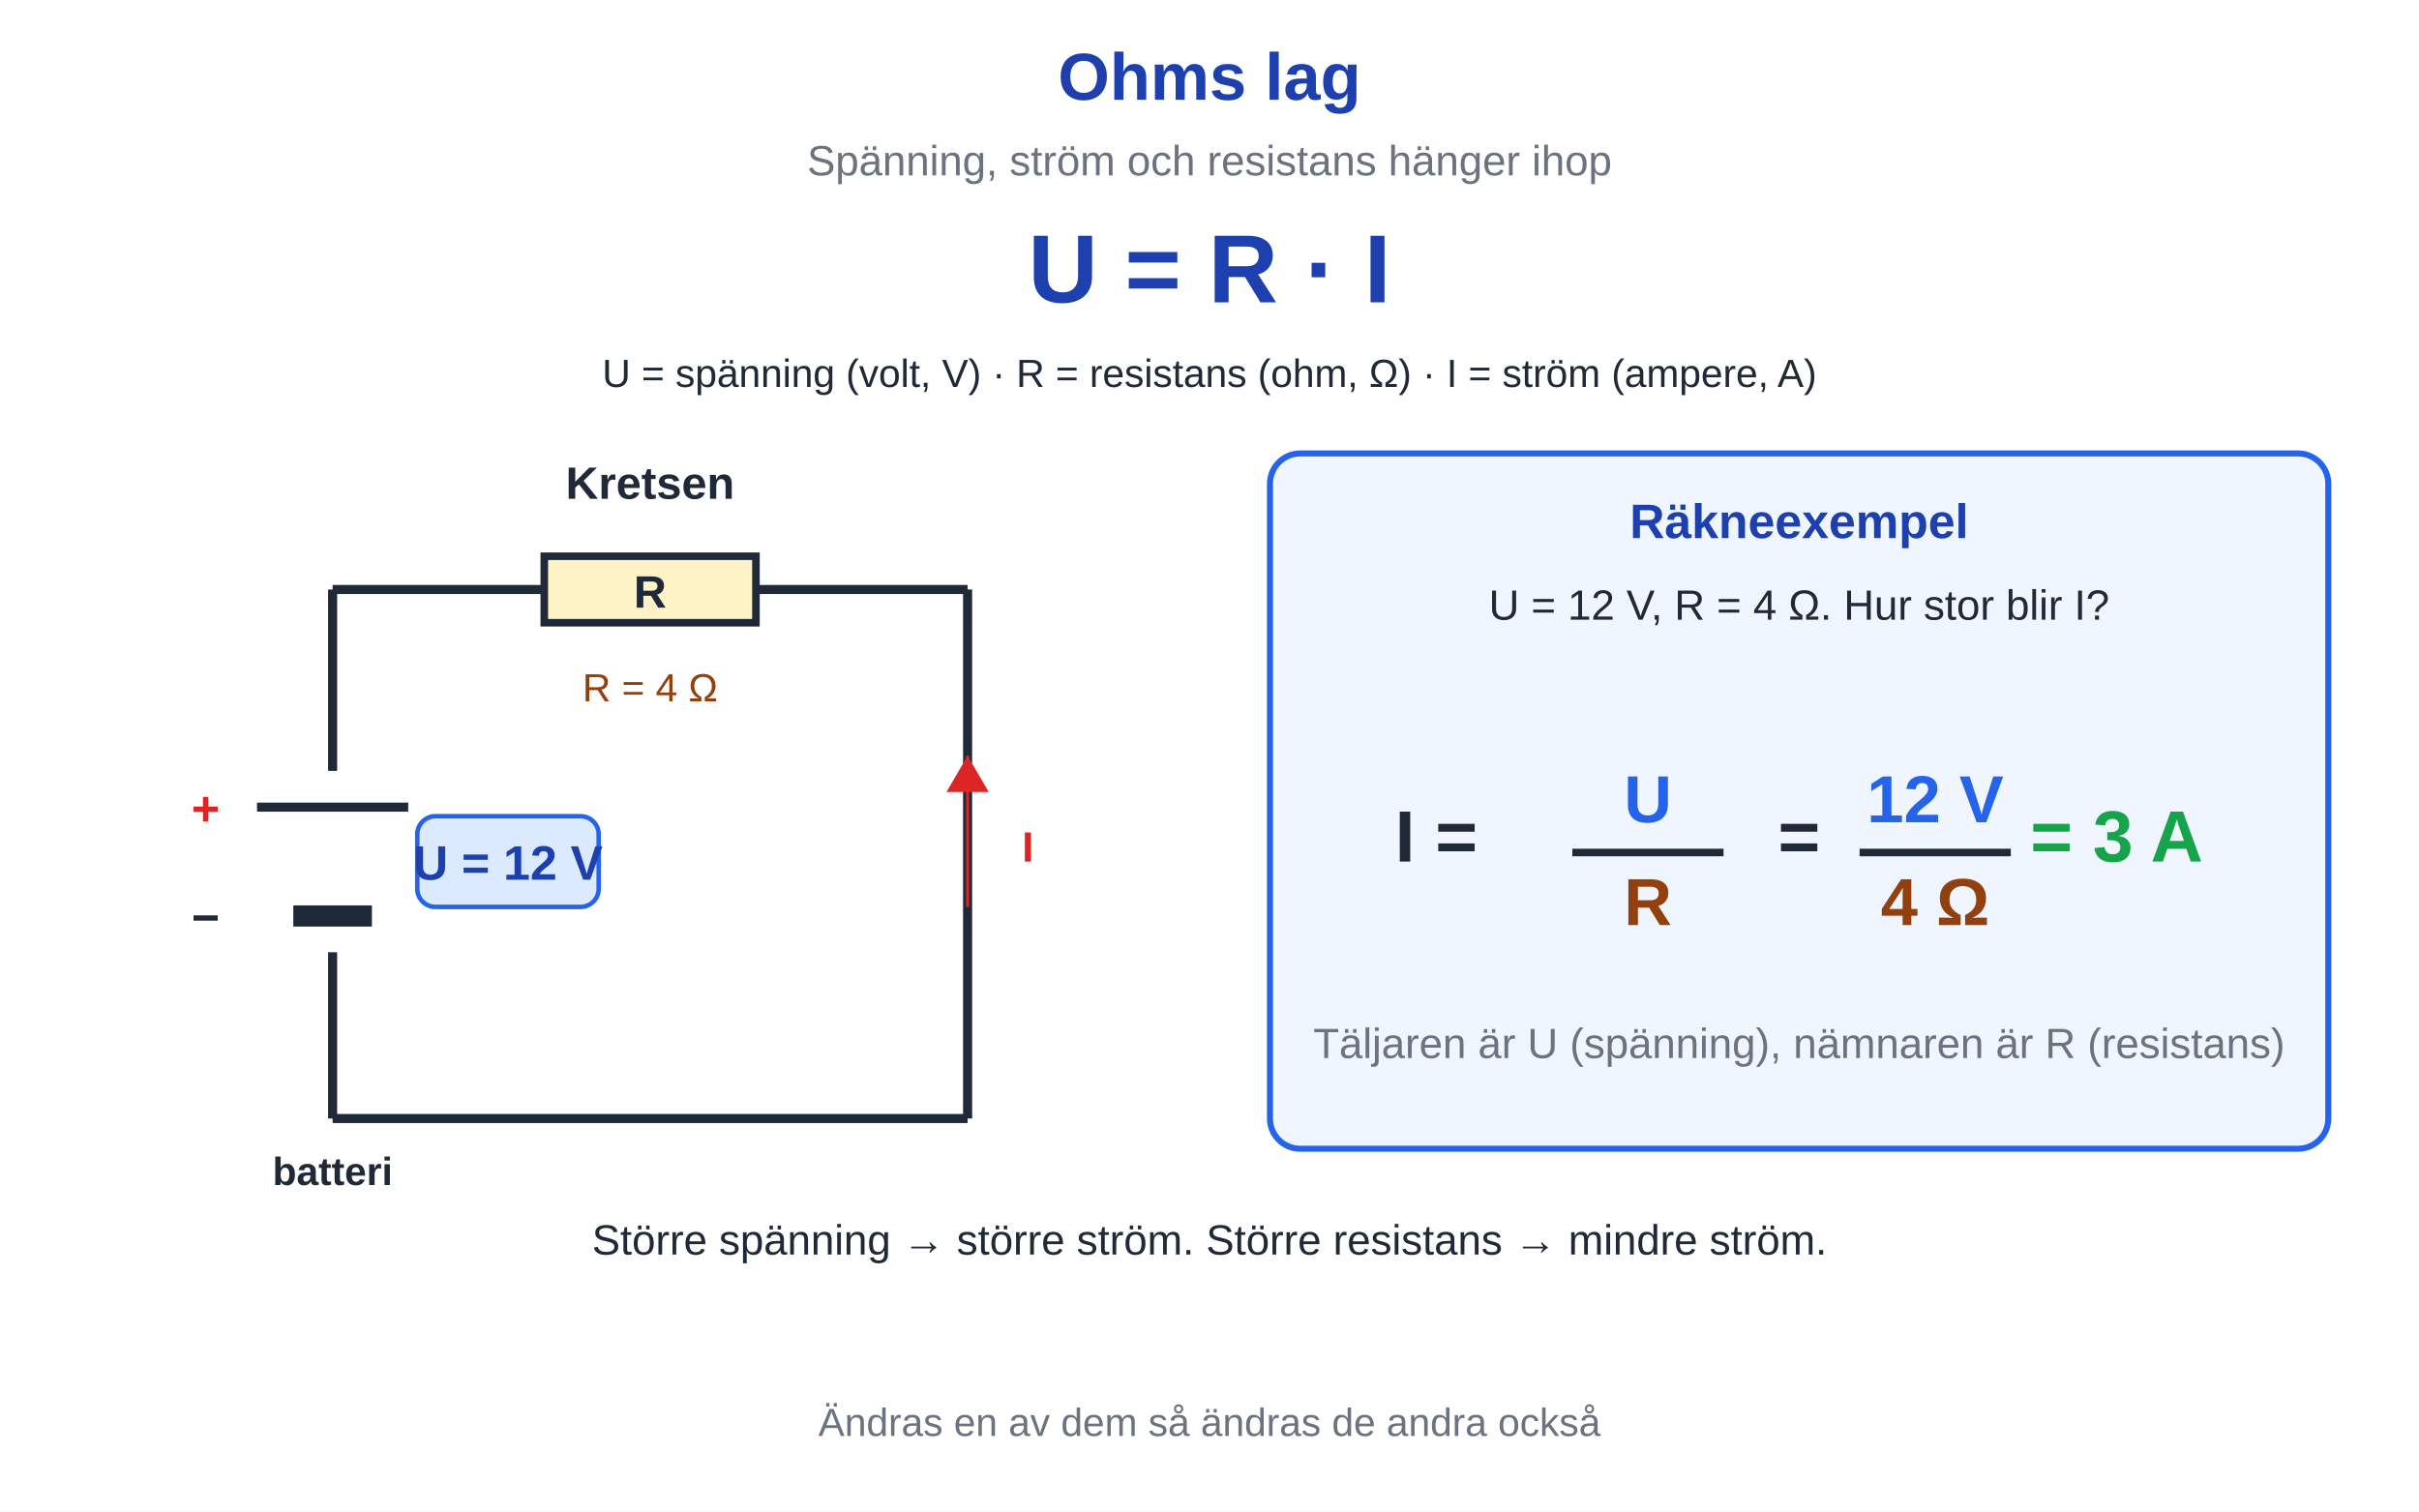
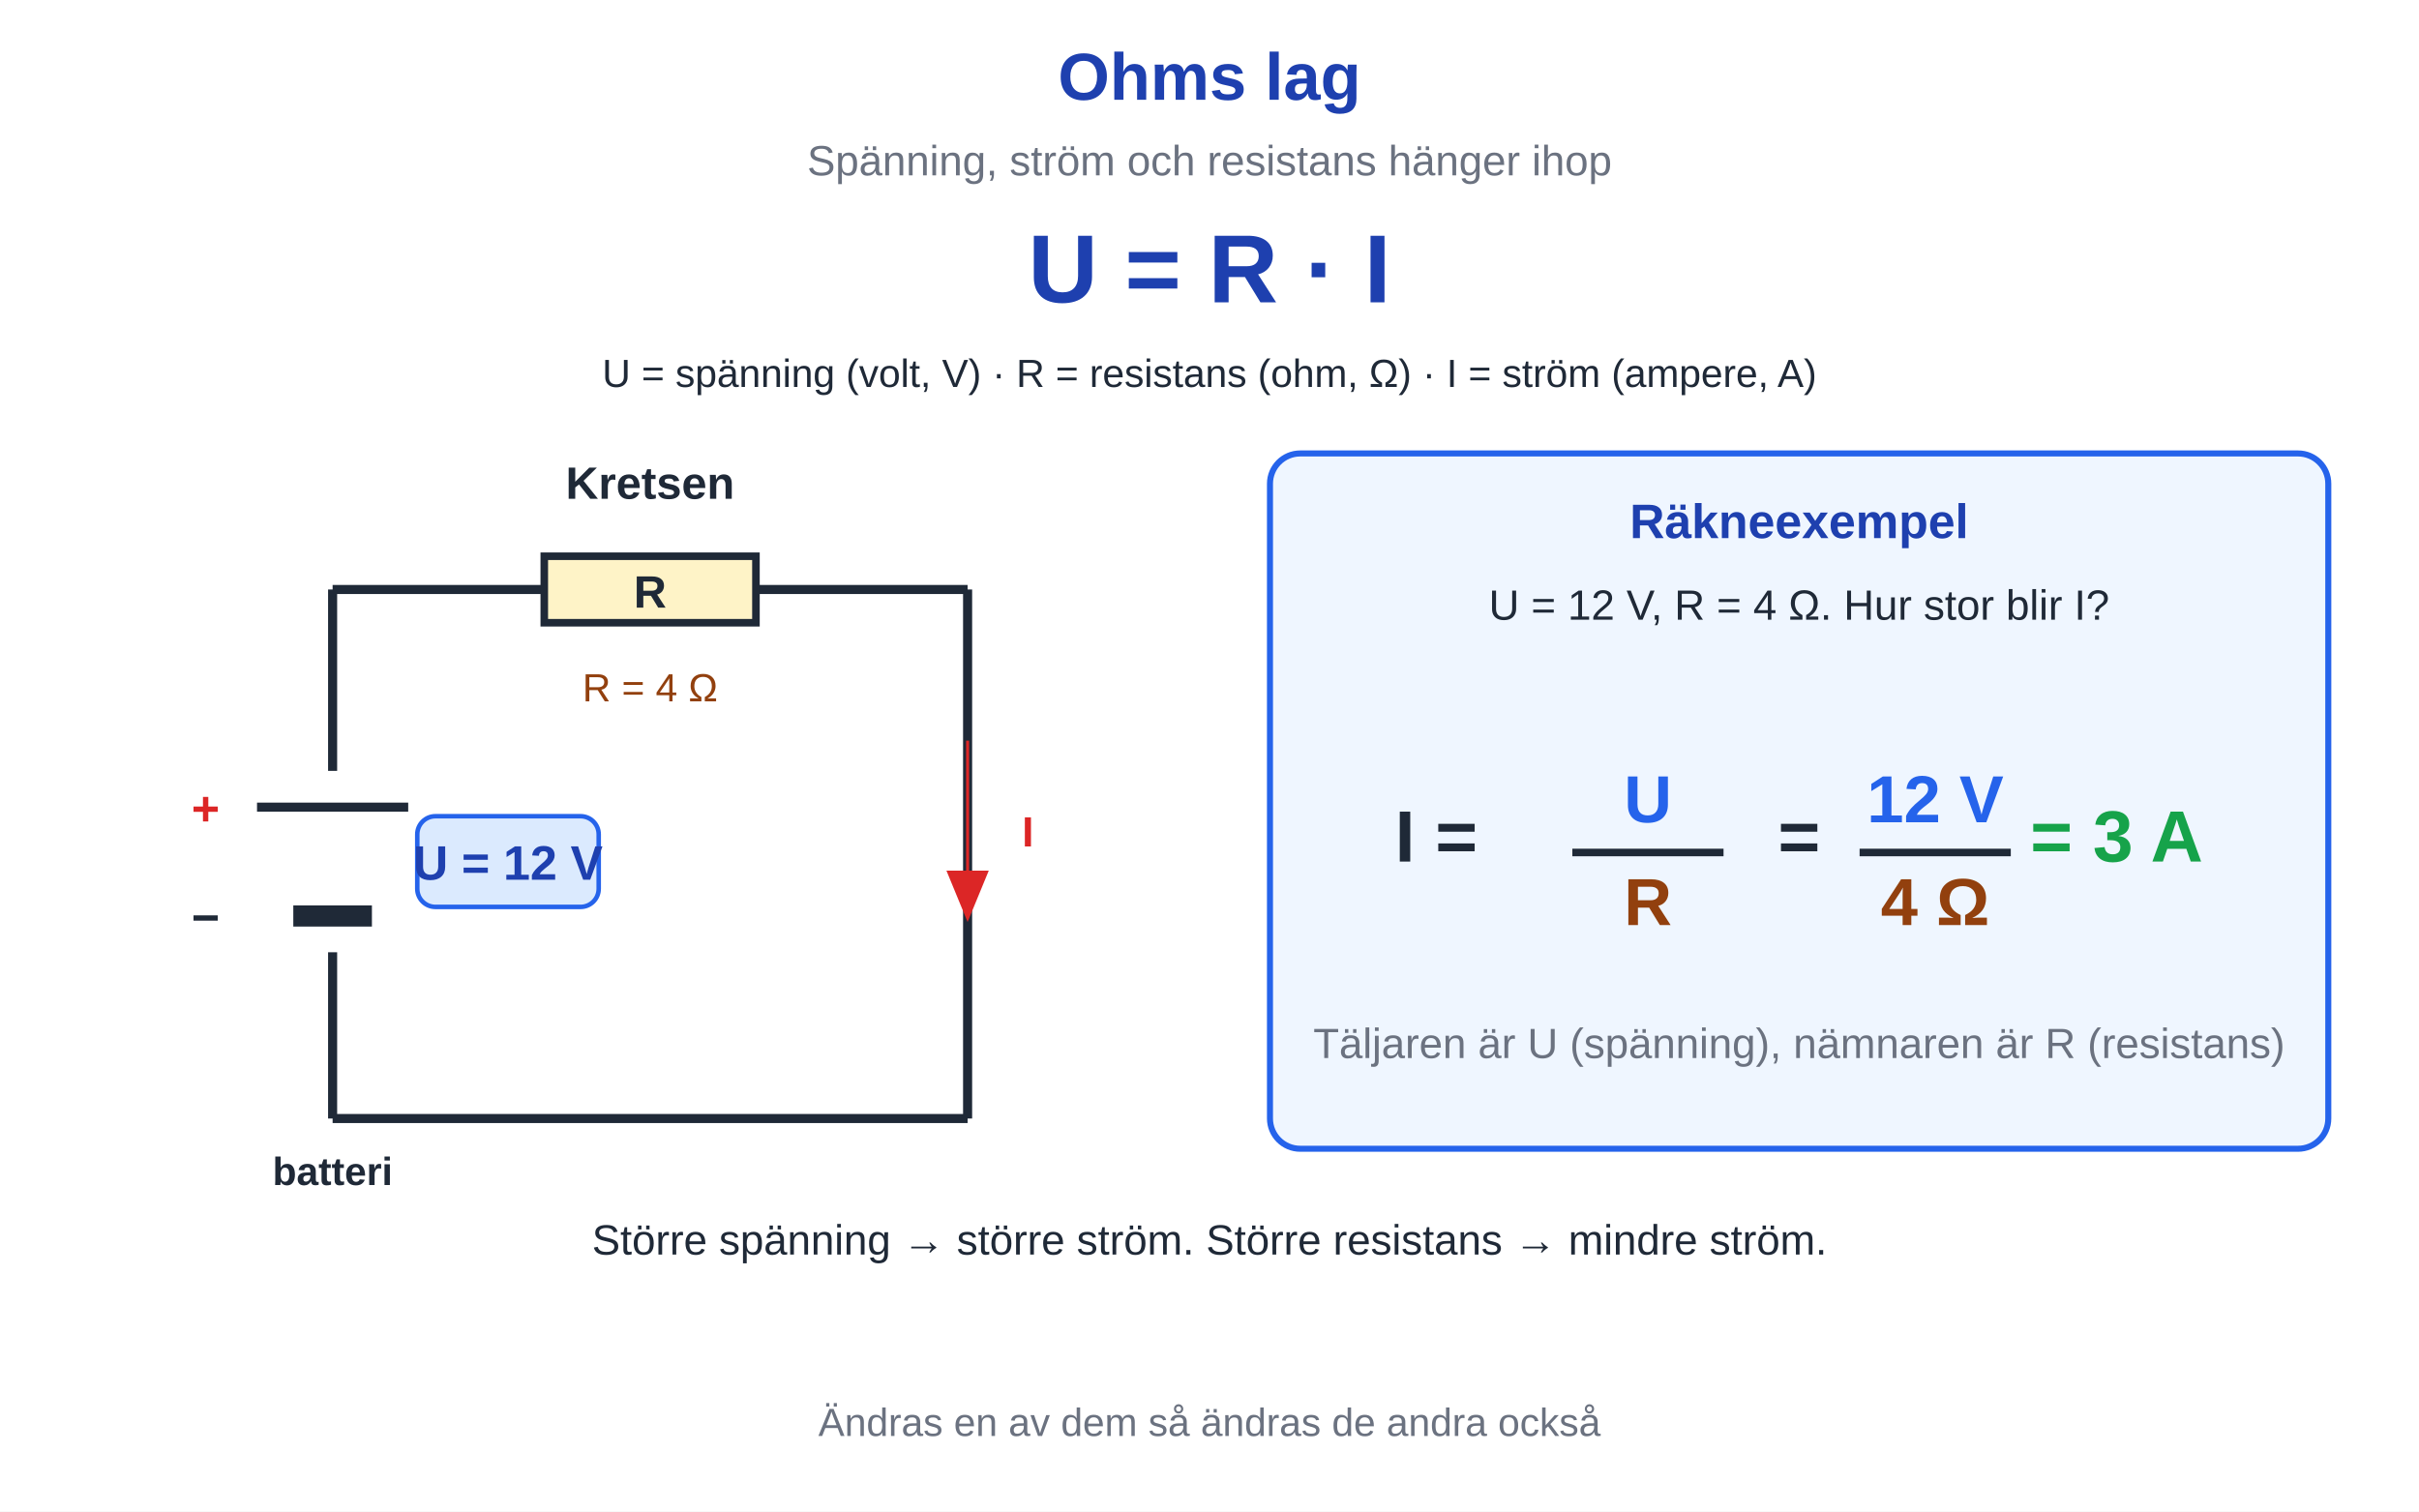
<svg xmlns="http://www.w3.org/2000/svg" viewBox="0 0 800 500" width="800" height="500">
  <rect width="800" height="500" fill="white" />
  <text x="400" y="33" font-family="Arial,sans-serif" font-size="22" fill="#1e40af" text-anchor="middle" font-weight="bold">Ohms lag</text>
  <text x="400" y="58" font-family="Arial,sans-serif" font-size="14" fill="#6b7280" text-anchor="middle">Spänning, ström och resistans hänger ihop</text>
  <text x="400" y="100" font-family="Arial,sans-serif" font-size="32" fill="#1e40af" text-anchor="middle" font-weight="bold">U = R · I</text>
  <text x="400" y="128" font-family="Arial,sans-serif" font-size="13" fill="#1f2937" text-anchor="middle">U = spänning (volt, V)   ·   R = resistans (ohm, Ω)   ·   I = ström (ampere, A)</text>
  <text x="215" y="165" font-family="Arial,sans-serif" font-size="15" fill="#1f2937" text-anchor="middle" font-weight="bold">Kretsen</text>
  <line x1="110" y1="195" x2="320" y2="195" stroke="#1f2937" stroke-width="3" />
  <line x1="320" y1="195" x2="320" y2="370" stroke="#1f2937" stroke-width="3" />
  <line x1="320" y1="370" x2="110" y2="370" stroke="#1f2937" stroke-width="3" />
  <line x1="110" y1="195" x2="110" y2="255" stroke="#1f2937" stroke-width="3" />
  <line x1="110" y1="315" x2="110" y2="370" stroke="#1f2937" stroke-width="3" />
  <line x1="85" y1="267" x2="135" y2="267" stroke="#1f2937" stroke-width="3" />
  <line x1="97" y1="303" x2="123" y2="303" stroke="#1f2937" stroke-width="7" />
  <text x="68" y="273" font-family="Arial,sans-serif" font-size="16" fill="#dc2626" text-anchor="middle" font-weight="bold">+</text>
  <text x="68" y="309" font-family="Arial,sans-serif" font-size="16" fill="#1f2937" text-anchor="middle" font-weight="bold">−</text>
  <rect x="138" y="270" width="60" height="30" rx="6" fill="#dbeafe" stroke="#2563eb" stroke-width="1.5" />
  <text x="168" y="291" font-family="Arial,sans-serif" font-size="16" fill="#1e40af" text-anchor="middle" font-weight="bold">U = 12 V</text>
  <text x="110" y="392" font-family="Arial,sans-serif" font-size="13" fill="#1f2937" text-anchor="middle" font-weight="bold">batteri</text>
  <rect x="180" y="184" width="70" height="22" fill="#fef3c7" stroke="#1f2937" stroke-width="2.5" />
  <text x="215" y="201" font-family="Arial,sans-serif" font-size="15" fill="#1f2937" text-anchor="middle" font-weight="bold">R</text>
  <text x="215" y="232" font-family="Arial,sans-serif" font-size="13" fill="#92400e" text-anchor="middle">R = 4 Ω</text>
-   <line x1="320" y1="250" x2="320" y2="300" stroke="#dc2626" stroke-width="1" />
-   <polygon points="320,250 313,262 327,262" fill="#dc2626" />
-   <text x="338" y="285" font-family="Arial,sans-serif" font-size="14" fill="#dc2626" text-anchor="start" font-weight="bold">I</text>
+   <line x1="320" y1="245" x2="320" y2="300" stroke="#dc2626" stroke-width="1" />
+   <polygon points="320,305 313,288 327,288" fill="#dc2626" />
+   <text x="338" y="280" font-family="Arial,sans-serif" font-size="14" fill="#dc2626" text-anchor="start" font-weight="bold">I</text>
  <rect x="420" y="150" width="350" height="230" rx="10" fill="#eff6ff" stroke="#2563eb" stroke-width="2" />
  <text x="595" y="178" font-family="Arial,sans-serif" font-size="16" fill="#1e40af" text-anchor="middle" font-weight="bold">Räkneexempel</text>
  <text x="595" y="205" font-family="Arial,sans-serif" font-size="14" fill="#1f2937" text-anchor="middle">U = 12 V,  R = 4 Ω.  Hur stor blir I?</text>
  <text x="475" y="285" font-family="Arial,sans-serif" font-size="24" fill="#1f2937" text-anchor="middle" font-weight="bold">I =</text>
  <text x="545" y="272" font-family="Arial,sans-serif" font-size="22" fill="#2563eb" text-anchor="middle" font-weight="bold">U</text>
  <line x1="520" y1="282" x2="570" y2="282" stroke="#1f2937" stroke-width="2.5" />
  <text x="545" y="306" font-family="Arial,sans-serif" font-size="22" fill="#92400e" text-anchor="middle" font-weight="bold">R</text>
  <text x="595" y="285" font-family="Arial,sans-serif" font-size="24" fill="#1f2937" text-anchor="middle" font-weight="bold">=</text>
  <text x="640" y="272" font-family="Arial,sans-serif" font-size="22" fill="#2563eb" text-anchor="middle" font-weight="bold">12 V</text>
  <line x1="615" y1="282" x2="665" y2="282" stroke="#1f2937" stroke-width="2.5" />
  <text x="640" y="306" font-family="Arial,sans-serif" font-size="22" fill="#92400e" text-anchor="middle" font-weight="bold">4 Ω</text>
  <text x="700" y="285" font-family="Arial,sans-serif" font-size="24" fill="#16a34a" text-anchor="middle" font-weight="bold">= 3 A</text>
  <text x="595" y="350" font-family="Arial,sans-serif" font-size="14" fill="#6b7280" text-anchor="middle">Täljaren är U (spänning), nämnaren är R (resistans)</text>
  <text x="400" y="415" font-family="Arial,sans-serif" font-size="14" fill="#1f2937" text-anchor="middle">Större spänning → större ström.  Större resistans → mindre ström.</text>
  <text x="400" y="475" font-family="Arial,sans-serif" font-size="13" fill="#6b7280" text-anchor="middle">Ändras en av dem så ändras de andra också</text>
</svg>
